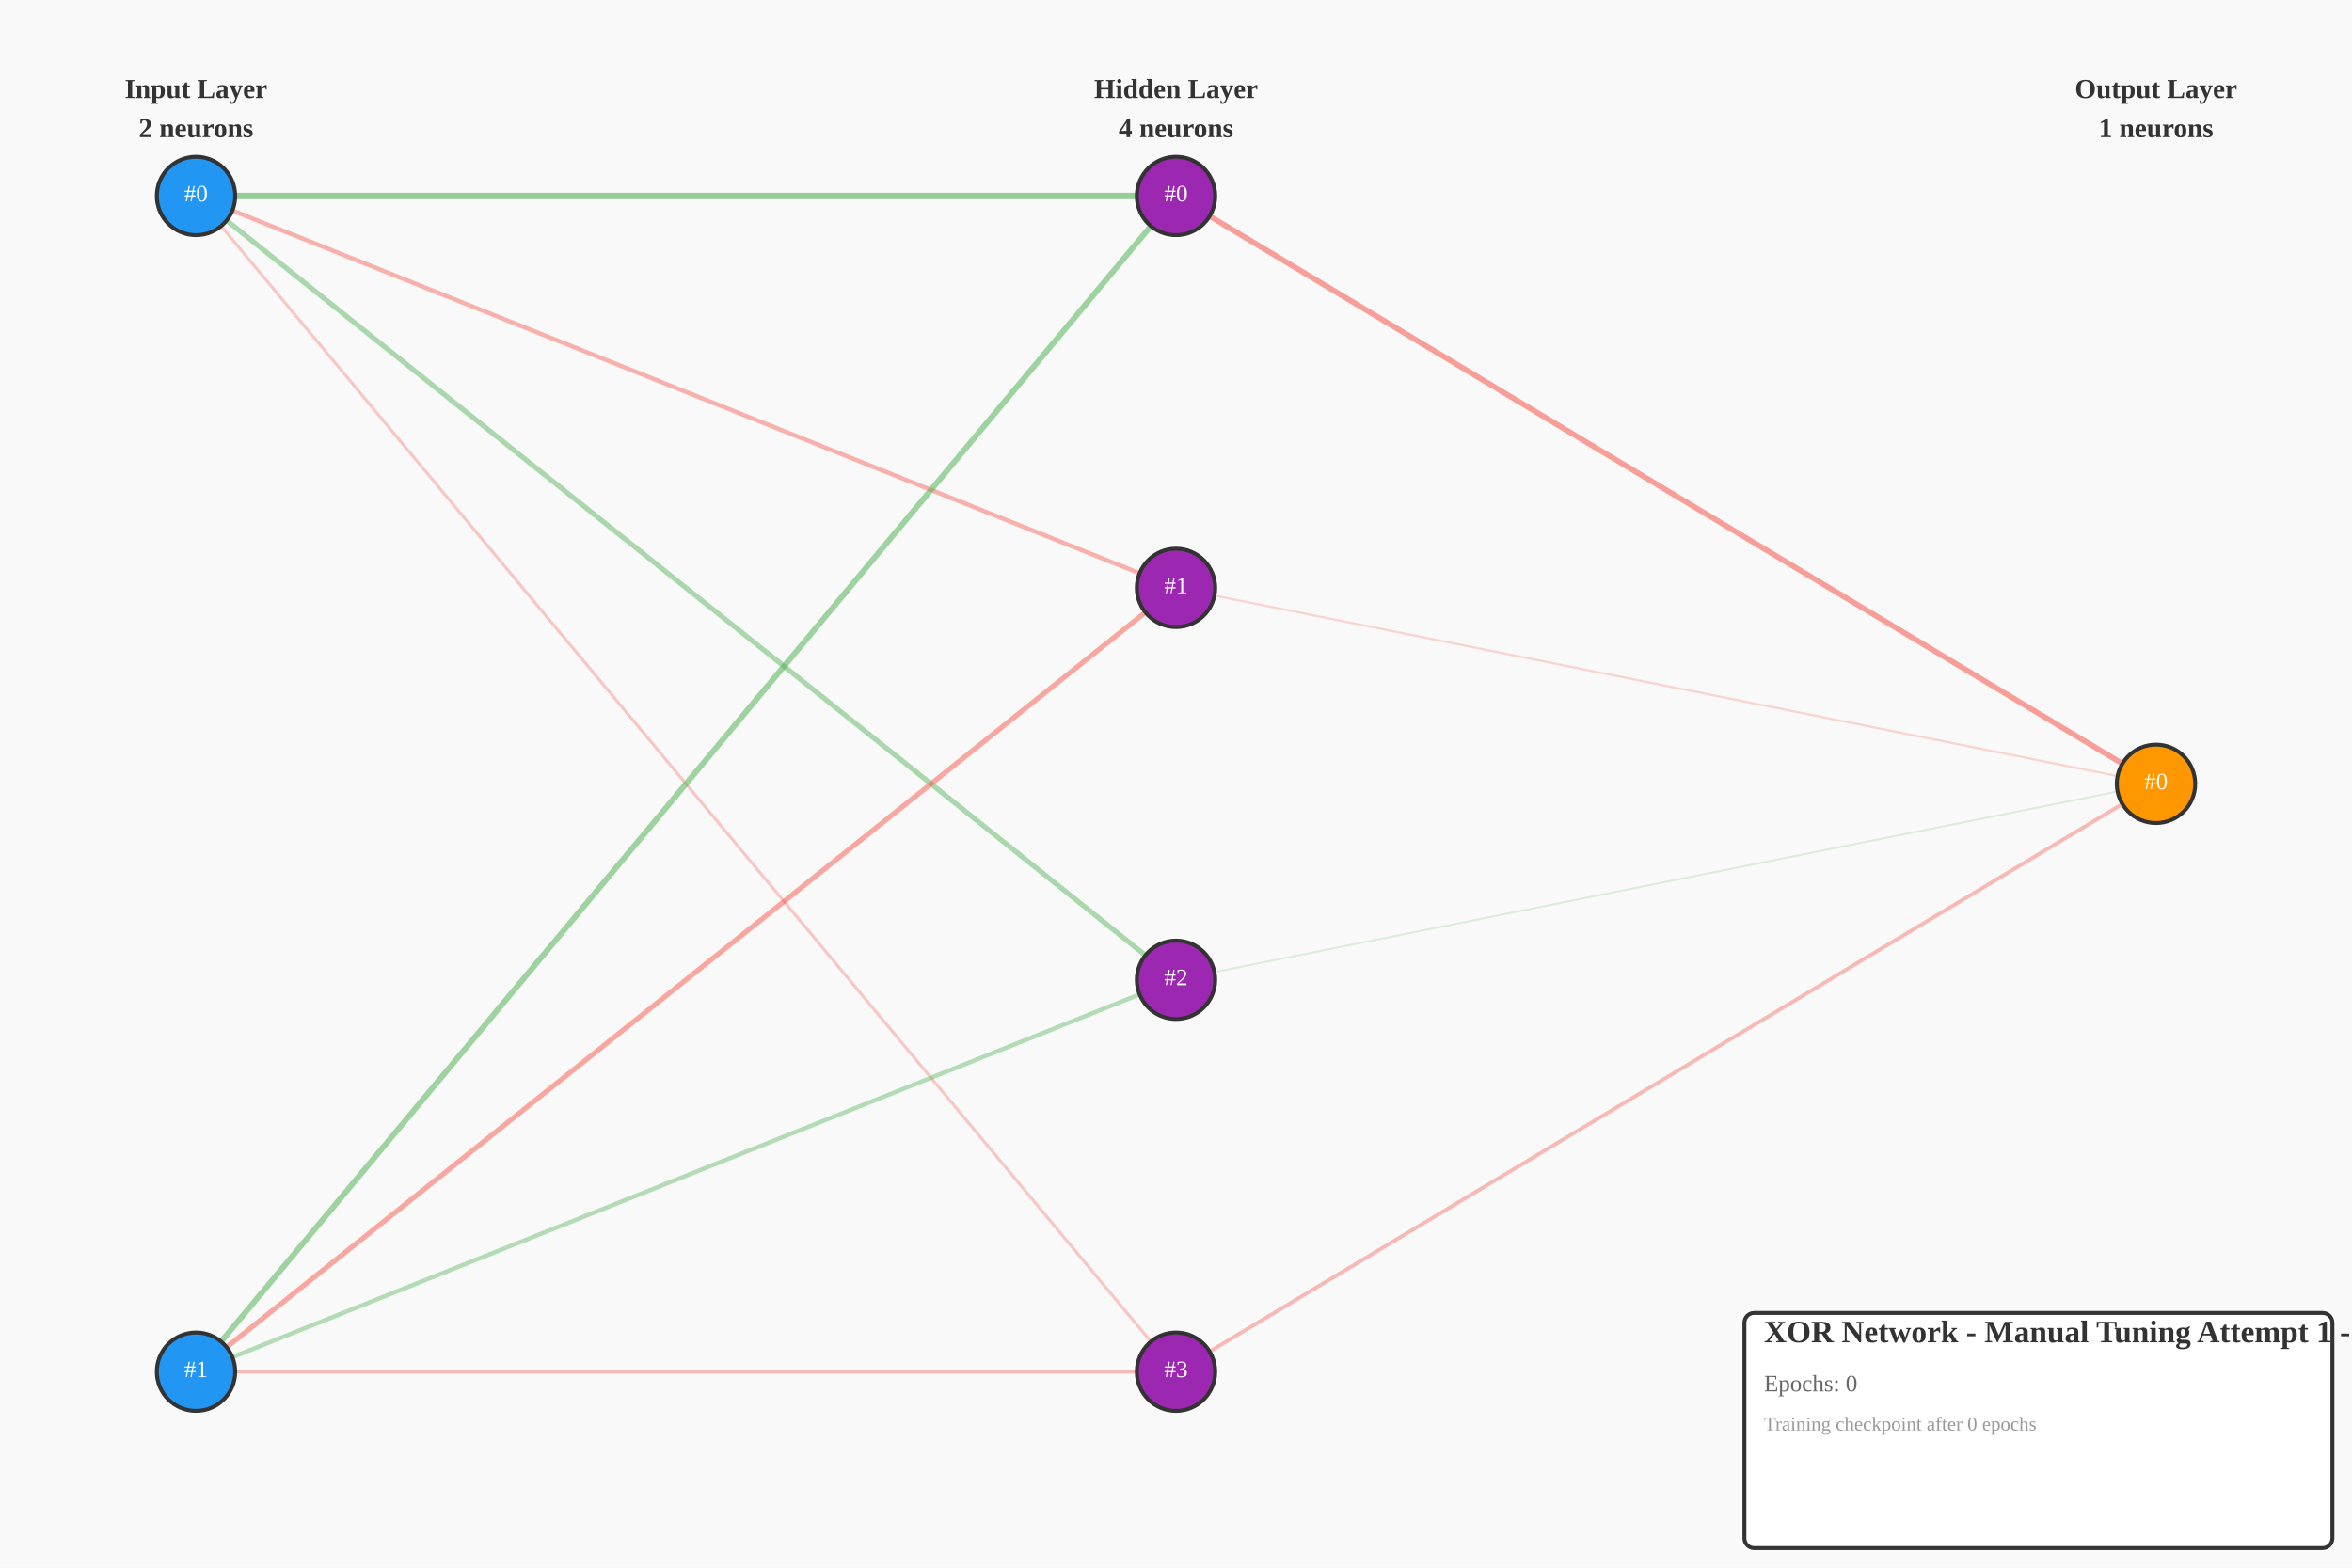
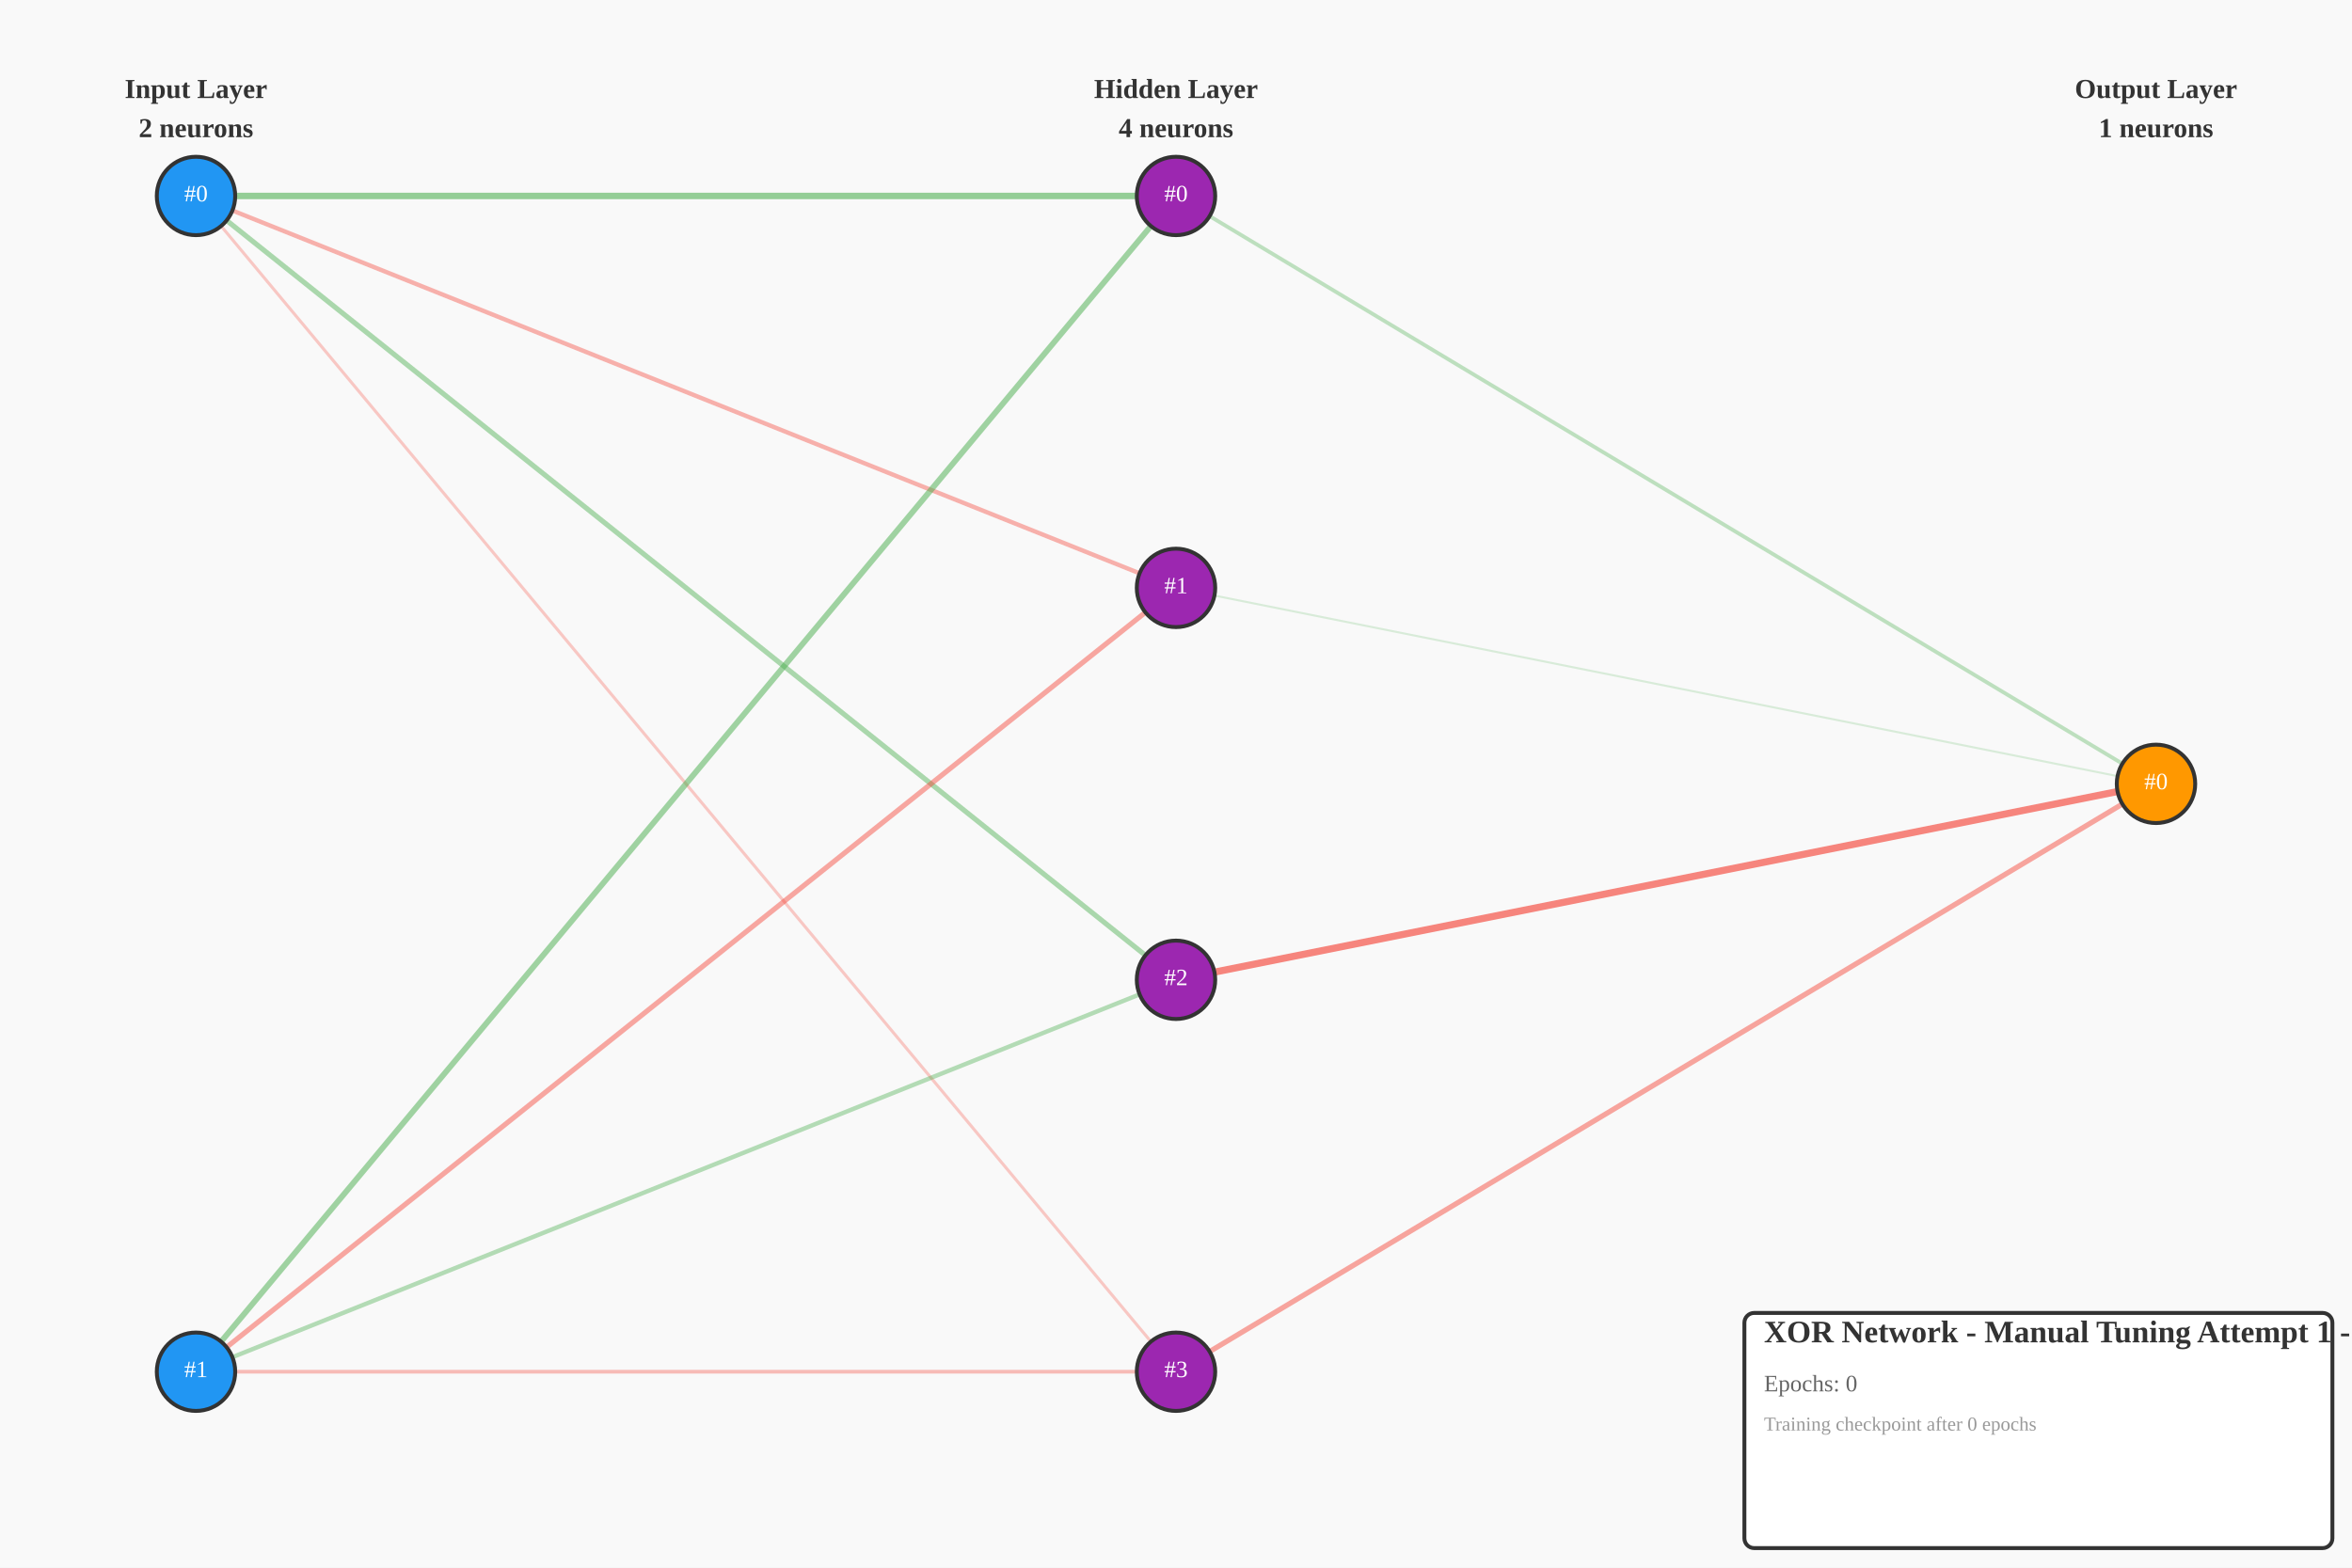
<svg xmlns="http://www.w3.org/2000/svg" width="1200" height="800" viewBox="0 0 1200 800">
  <rect width="100%" height="100%" fill="#f9f9f9" />
  <g id="connections">
    <line x1="100" y1="100" x2="600" y2="100" stroke="#4CAF50" stroke-width="3.3" opacity="0.58" />
    <line x1="100" y1="100" x2="600" y2="300" stroke="#F44336" stroke-width="2.25" opacity="0.4" />
    <line x1="100" y1="100" x2="600" y2="500" stroke="#4CAF50" stroke-width="2.6" opacity="0.46" />
    <line x1="100" y1="100" x2="600" y2="700" stroke="#F44336" stroke-width="1.55" opacity="0.28" />
    <line x1="100" y1="700" x2="600" y2="100" stroke="#4CAF50" stroke-width="2.95" opacity="0.52" />
    <line x1="100" y1="700" x2="600" y2="300" stroke="#F44336" stroke-width="2.6" opacity="0.46" />
    <line x1="100" y1="700" x2="600" y2="500" stroke="#4CAF50" stroke-width="2.25" opacity="0.4" />
    <line x1="100" y1="700" x2="600" y2="700" stroke="#F44336" stroke-width="1.9" opacity="0.34" />
-     <line x1="600" y1="100" x2="1100" y2="400" stroke="#F44336" stroke-width="2.824" opacity="0.498" />
-     <line x1="600" y1="300" x2="1100" y2="400" stroke="#F44336" stroke-width="1.115" opacity="0.205" />
-     <line x1="600" y1="500" x2="1100" y2="400" stroke="#4CAF50" stroke-width="0.959" opacity="0.179" />
-     <line x1="600" y1="700" x2="1100" y2="400" stroke="#F44336" stroke-width="1.954" opacity="0.349" />
+     <line x1="600" y1="100" x2="1100" y2="400" stroke="#4CAF50" stroke-width="1.963" opacity="0.351" />
+     <line x1="600" y1="300" x2="1100" y2="400" stroke="#4CAF50" stroke-width="1.039" opacity="0.192" />
+     <line x1="600" y1="500" x2="1100" y2="400" stroke="#F44336" stroke-width="3.632" opacity="0.637" />
+     <line x1="600" y1="700" x2="1100" y2="400" stroke="#F44336" stroke-width="2.661" opacity="0.471" />
  </g>
  <g id="neurons">
    <circle cx="100" cy="100" r="20" fill="#2196F3" stroke="#333" stroke-width="2" />
    <text x="100" y="100" text-anchor="middle" dominant-baseline="middle" fill="white" font-size="12">#0</text>
    <circle cx="100" cy="700" r="20" fill="#2196F3" stroke="#333" stroke-width="2" />
    <text x="100" y="700" text-anchor="middle" dominant-baseline="middle" fill="white" font-size="12">#1</text>
    <circle cx="600" cy="100" r="20" fill="#9C27B0" stroke="#333" stroke-width="2" />
    <text x="600" y="100" text-anchor="middle" dominant-baseline="middle" fill="white" font-size="12">#0</text>
    <circle cx="600" cy="300" r="20" fill="#9C27B0" stroke="#333" stroke-width="2" />
    <text x="600" y="300" text-anchor="middle" dominant-baseline="middle" fill="white" font-size="12">#1</text>
    <circle cx="600" cy="500" r="20" fill="#9C27B0" stroke="#333" stroke-width="2" />
    <text x="600" y="500" text-anchor="middle" dominant-baseline="middle" fill="white" font-size="12">#2</text>
    <circle cx="600" cy="700" r="20" fill="#9C27B0" stroke="#333" stroke-width="2" />
    <text x="600" y="700" text-anchor="middle" dominant-baseline="middle" fill="white" font-size="12">#3</text>
    <circle cx="1100" cy="400" r="20" fill="#FF9800" stroke="#333" stroke-width="2" />
    <text x="1100" y="400" text-anchor="middle" dominant-baseline="middle" fill="white" font-size="12">#0</text>
  </g>
  <g id="labels">
    <text x="100" y="50" text-anchor="middle" font-size="14" font-weight="bold" fill="#333">Input Layer</text>
    <text x="100" y="70" text-anchor="middle" font-size="14" font-weight="bold" fill="#333">2 neurons</text>
    <text x="600" y="50" text-anchor="middle" font-size="14" font-weight="bold" fill="#333">Hidden Layer</text>
    <text x="600" y="70" text-anchor="middle" font-size="14" font-weight="bold" fill="#333">4 neurons</text>
    <text x="1100" y="50" text-anchor="middle" font-size="14" font-weight="bold" fill="#333">Output Layer</text>
    <text x="1100" y="70" text-anchor="middle" font-size="14" font-weight="bold" fill="#333">1 neurons</text>
  </g>
  <g id="metadata">
    <rect x="890" y="670" width="300" height="120" fill="white" stroke="#333" stroke-width="2" rx="5" />
    <text x="900" y="685" font-size="16" font-weight="bold" fill="#333">XOR Network - Manual Tuning Attempt 1 - Epoch 0</text>
    <text x="900" y="710" font-size="12" fill="#666">Epochs: 0</text>
    <text x="900" y="730" font-size="10" fill="#999">Training checkpoint after 0 epochs</text>
  </g>
</svg>
